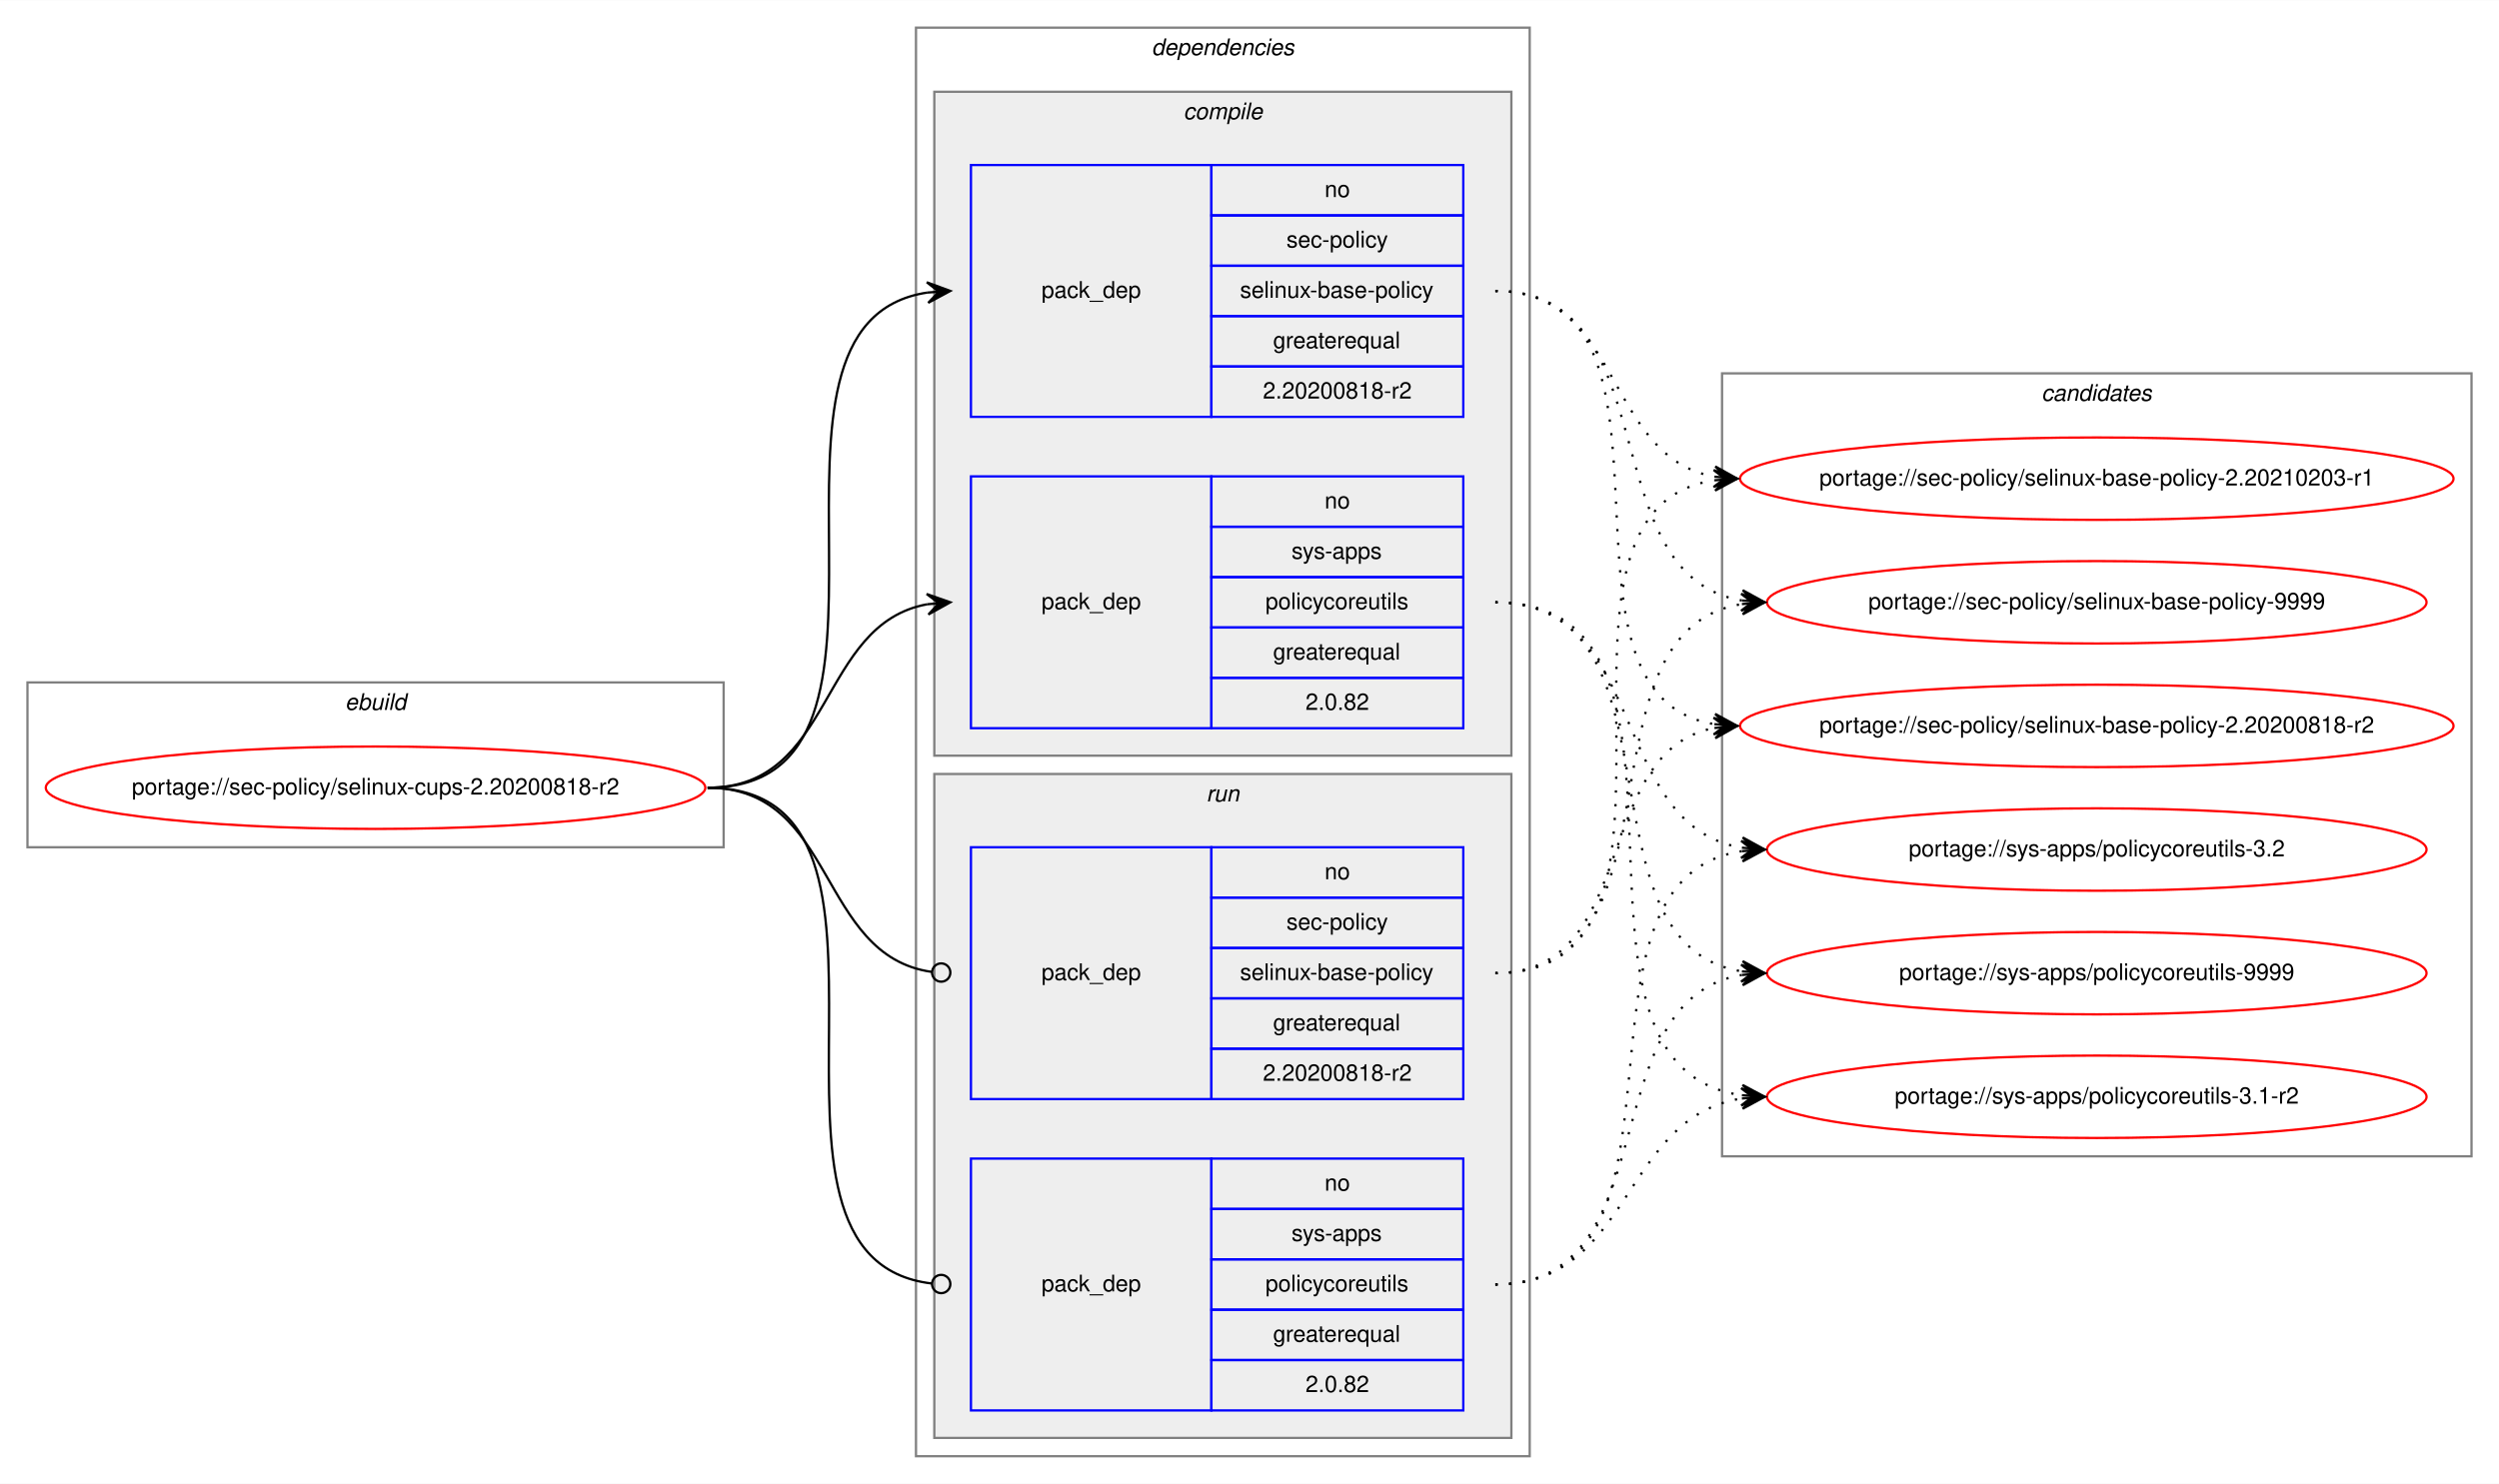
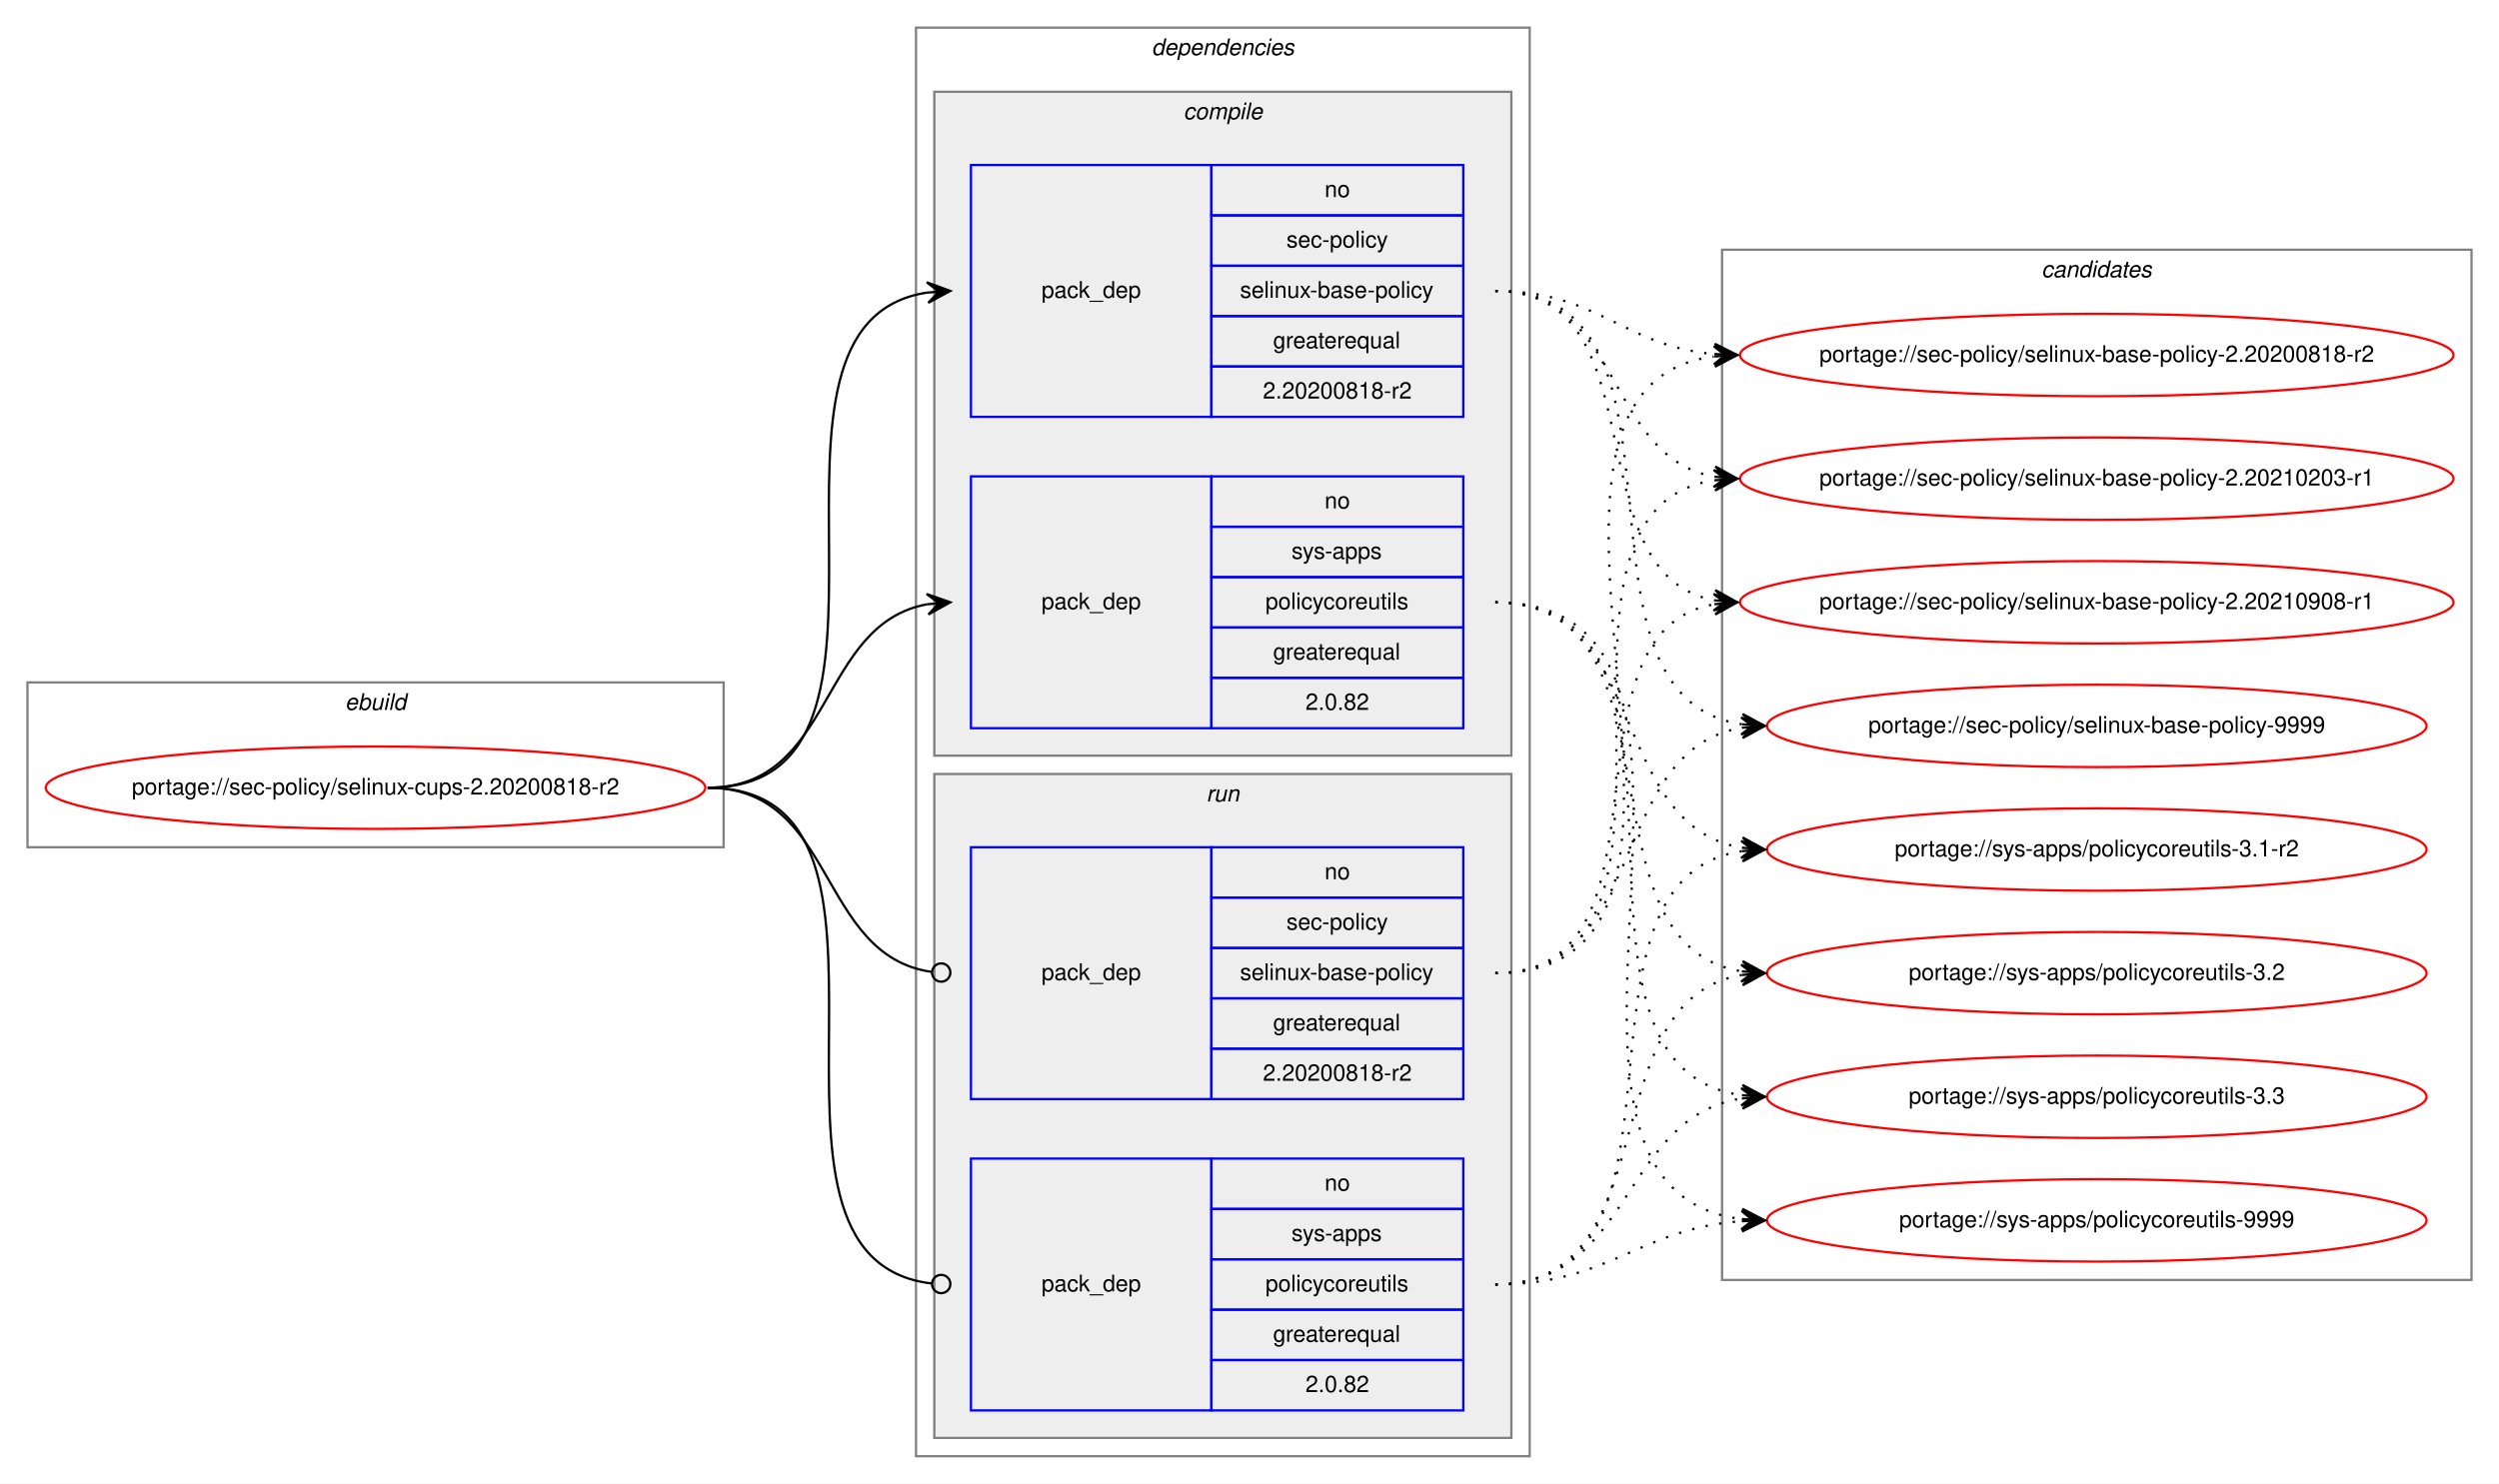
<svg xmlns="http://www.w3.org/2000/svg" xmlns:xlink="http://www.w3.org/1999/xlink" width="1091pt" height="648pt" viewBox="0.00 0.00 1091.28 648.00">
  <g id="graph0" class="graph" transform="scale(1 1) rotate(0) translate(4 644)">
    <polygon fill="white" stroke="transparent" points="-4,4 -4,-644 1087.28,-644 1087.28,4 -4,4" />
    <g id="clust1" class="cluster">
      <polygon fill="none" stroke="gray" points="8,-274 8,-346 312,-346 312,-274 8,-274" />
      <text text-anchor="start" x="146.66" y="-334" font-family="Helvetica,sans-Serif" font-style="italic" font-size="10.00">ebuild</text>
    </g>
    <g id="clust2" class="cluster">
      <polygon fill="none" stroke="gray" points="396,-8 396,-632 664,-632 664,-8 396,-8" />
      <text text-anchor="start" x="498.88" y="-620" font-family="Helvetica,sans-Serif" font-style="italic" font-size="10.00">dependencies</text>
    </g>
    <g id="clust3" class="cluster">
      <polygon fill="#eeeeee" stroke="gray" points="404,-314 404,-604 656,-604 656,-314 404,-314" />
      <text text-anchor="start" x="512.78" y="-592" font-family="Helvetica,sans-Serif" font-style="italic" font-size="10.00">compile</text>
    </g>
    <g id="clust7" class="cluster">
      <polygon fill="#eeeeee" stroke="gray" points="404,-16 404,-306 656,-306 656,-16 404,-16" />
      <text text-anchor="start" x="522.78" y="-294" font-family="Helvetica,sans-Serif" font-style="italic" font-size="10.00">run</text>
    </g>
    <g id="clust10" class="cluster">
-       <polygon fill="none" stroke="gray" points="748,-139 748,-481 1075.28,-481 1075.28,-139 748,-139" />
-       <text text-anchor="start" x="887.47" y="-469" font-family="Helvetica,sans-Serif" font-style="italic" font-size="10.00">candidates</text>
+       <polygon fill="none" stroke="gray" points="748,-85 748,-535 1075.28,-535 1075.28,-85 748,-85" />
+       <text text-anchor="start" x="887.47" y="-523" font-family="Helvetica,sans-Serif" font-style="italic" font-size="10.00">candidates</text>
    </g>
    <g id="node1" class="node">
      <g id="a_node1">
        <a xlink:href="../sec-policy/selinux-cups-2.20200818-r2.svg" xlink:title="portage://sec-policy/selinux-cups-2.20200818-r2">
          <ellipse fill="none" stroke="red" cx="160" cy="-300" rx="144" ry="18" />
          <text text-anchor="middle" x="160" y="-297" font-family="Helvetica,sans-Serif" font-size="10.00">portage://sec-policy/selinux-cups-2.20200818-r2</text>
        </a>
      </g>
    </g>
    <g id="node2" class="node">
      <polygon fill="none" stroke="blue" points="420,-462 420,-572 525,-572 525,-462 420,-462" />
      <text text-anchor="start" x="450.82" y="-514" font-family="Helvetica,sans-Serif" font-size="10.00">pack_dep</text>
      <polygon fill="none" stroke="blue" points="525,-550 525,-572 635,-572 635,-550 525,-550" />
      <text text-anchor="start" x="574.44" y="-558" font-family="Helvetica,sans-Serif" font-size="10.00">no</text>
      <polygon fill="none" stroke="blue" points="525,-528 525,-550 635,-550 635,-528 525,-528" />
      <text text-anchor="start" x="557.78" y="-536" font-family="Helvetica,sans-Serif" font-size="10.00">sec-policy</text>
      <polygon fill="none" stroke="blue" points="525,-506 525,-528 635,-528 635,-506 525,-506" />
      <text text-anchor="start" x="537.5" y="-514" font-family="Helvetica,sans-Serif" font-size="10.00">selinux-base-policy</text>
      <polygon fill="none" stroke="blue" points="525,-484 525,-506 635,-506 635,-484 525,-484" />
      <text text-anchor="start" x="551.94" y="-492" font-family="Helvetica,sans-Serif" font-size="10.00">greaterequal</text>
      <polygon fill="none" stroke="blue" points="525,-462 525,-484 635,-484 635,-462 525,-462" />
      <text text-anchor="start" x="547.49" y="-470" font-family="Helvetica,sans-Serif" font-size="10.00">2.20200818-r2</text>
    </g>
    <g id="edge1" class="edge">
      <path fill="none" stroke="black" d="M305,-300C408.77,-300 310.64,-502.83 401.01,-516.3" />
      <polygon fill="black" stroke="black" points="411,-517 400.71,-520.79 406.01,-516.65 401.02,-516.3 401.02,-516.3 401.02,-516.3 406.01,-516.65 401.34,-511.81 411,-517 411,-517" />
    </g>
    <g id="node3" class="node">
      <polygon fill="none" stroke="blue" points="420,-326 420,-436 525,-436 525,-326 420,-326" />
      <text text-anchor="start" x="450.82" y="-378" font-family="Helvetica,sans-Serif" font-size="10.00">pack_dep</text>
      <polygon fill="none" stroke="blue" points="525,-414 525,-436 635,-436 635,-414 525,-414" />
      <text text-anchor="start" x="574.44" y="-422" font-family="Helvetica,sans-Serif" font-size="10.00">no</text>
      <polygon fill="none" stroke="blue" points="525,-392 525,-414 635,-414 635,-392 525,-392" />
      <text text-anchor="start" x="560" y="-400" font-family="Helvetica,sans-Serif" font-size="10.00">sys-apps</text>
      <polygon fill="none" stroke="blue" points="525,-370 525,-392 635,-392 635,-370 525,-370" />
      <text text-anchor="start" x="548.61" y="-378" font-family="Helvetica,sans-Serif" font-size="10.00">policycoreutils</text>
      <polygon fill="none" stroke="blue" points="525,-348 525,-370 635,-370 635,-348 525,-348" />
      <text text-anchor="start" x="551.94" y="-356" font-family="Helvetica,sans-Serif" font-size="10.00">greaterequal</text>
      <polygon fill="none" stroke="blue" points="525,-326 525,-348 635,-348 635,-326 525,-326" />
      <text text-anchor="start" x="566.1" y="-334" font-family="Helvetica,sans-Serif" font-size="10.00">2.0.82</text>
    </g>
    <g id="edge2" class="edge">
      <path fill="none" stroke="black" d="M305,-300C360.7,-300 352.97,-371.49 400.99,-380.15" />
      <polygon fill="black" stroke="black" points="411,-381 400.65,-384.63 406.02,-380.57 401.04,-380.15 401.04,-380.15 401.04,-380.15 406.02,-380.57 401.42,-375.67 411,-381 411,-381" />
    </g>
    <g id="node4" class="node">
      <polygon fill="none" stroke="blue" points="420,-164 420,-274 525,-274 525,-164 420,-164" />
      <text text-anchor="start" x="450.82" y="-216" font-family="Helvetica,sans-Serif" font-size="10.00">pack_dep</text>
      <polygon fill="none" stroke="blue" points="525,-252 525,-274 635,-274 635,-252 525,-252" />
      <text text-anchor="start" x="574.44" y="-260" font-family="Helvetica,sans-Serif" font-size="10.00">no</text>
      <polygon fill="none" stroke="blue" points="525,-230 525,-252 635,-252 635,-230 525,-230" />
      <text text-anchor="start" x="557.78" y="-238" font-family="Helvetica,sans-Serif" font-size="10.00">sec-policy</text>
      <polygon fill="none" stroke="blue" points="525,-208 525,-230 635,-230 635,-208 525,-208" />
      <text text-anchor="start" x="537.5" y="-216" font-family="Helvetica,sans-Serif" font-size="10.00">selinux-base-policy</text>
      <polygon fill="none" stroke="blue" points="525,-186 525,-208 635,-208 635,-186 525,-186" />
      <text text-anchor="start" x="551.94" y="-194" font-family="Helvetica,sans-Serif" font-size="10.00">greaterequal</text>
      <polygon fill="none" stroke="blue" points="525,-164 525,-186 635,-186 635,-164 525,-164" />
      <text text-anchor="start" x="547.49" y="-172" font-family="Helvetica,sans-Serif" font-size="10.00">2.20200818-r2</text>
    </g>
    <g id="edge3" class="edge">
      <path fill="none" stroke="black" d="M305,-300C361.4,-300 352.77,-226.72 402.81,-219.56" />
      <ellipse fill="none" stroke="black" cx="407.01" cy="-219.27" rx="4" ry="4" />
    </g>
    <g id="node5" class="node">
      <polygon fill="none" stroke="blue" points="420,-28 420,-138 525,-138 525,-28 420,-28" />
      <text text-anchor="start" x="450.82" y="-80" font-family="Helvetica,sans-Serif" font-size="10.00">pack_dep</text>
      <polygon fill="none" stroke="blue" points="525,-116 525,-138 635,-138 635,-116 525,-116" />
      <text text-anchor="start" x="574.44" y="-124" font-family="Helvetica,sans-Serif" font-size="10.00">no</text>
      <polygon fill="none" stroke="blue" points="525,-94 525,-116 635,-116 635,-94 525,-94" />
      <text text-anchor="start" x="560" y="-102" font-family="Helvetica,sans-Serif" font-size="10.00">sys-apps</text>
      <polygon fill="none" stroke="blue" points="525,-72 525,-94 635,-94 635,-72 525,-72" />
      <text text-anchor="start" x="548.61" y="-80" font-family="Helvetica,sans-Serif" font-size="10.00">policycoreutils</text>
      <polygon fill="none" stroke="blue" points="525,-50 525,-72 635,-72 635,-50 525,-50" />
      <text text-anchor="start" x="551.94" y="-58" font-family="Helvetica,sans-Serif" font-size="10.00">greaterequal</text>
      <polygon fill="none" stroke="blue" points="525,-28 525,-50 635,-50 635,-28 525,-28" />
      <text text-anchor="start" x="566.1" y="-36" font-family="Helvetica,sans-Serif" font-size="10.00">2.0.82</text>
    </g>
    <g id="edge4" class="edge">
      <path fill="none" stroke="black" d="M305,-300C409.51,-300 309.24,-94.29 402.95,-83.44" />
      <ellipse fill="none" stroke="black" cx="407.01" cy="-83.22" rx="4" ry="4" />
    </g>
    <g id="node6" class="node">
      <g id="a_node6">
        <a xlink:href="../sec-policy/selinux-base-policy-2.20200818-r2.svg" xlink:title="portage://sec-policy/selinux-base-policy-2.20200818-r2">
-           <ellipse fill="none" stroke="red" cx="911.64" cy="-327" rx="155.78" ry="18" />
-           <text text-anchor="middle" x="911.64" y="-324" font-family="Helvetica,sans-Serif" font-size="10.00">portage://sec-policy/selinux-base-policy-2.20200818-r2</text>
+           <ellipse fill="none" stroke="red" cx="911.64" cy="-489" rx="155.78" ry="18" />
+           <text text-anchor="middle" x="911.64" y="-486" font-family="Helvetica,sans-Serif" font-size="10.00">portage://sec-policy/selinux-base-policy-2.20200818-r2</text>
        </a>
      </g>
    </g>
    <g id="edge5" class="edge">
-       <path fill="none" stroke="black" stroke-dasharray="1,5" d="M649,-517C742.03,-517 664.27,-340.84 744.63,-327.77" />
-       <polygon fill="black" stroke="black" points="754.64,-327 745.01,-332.25 749.66,-327.38 744.67,-327.76 744.67,-327.76 744.67,-327.76 749.66,-327.38 744.33,-323.28 754.64,-327 754.64,-327" />
+       <path fill="none" stroke="black" stroke-dasharray="1,5" d="M649,-517C693.97,-517 704.59,-493 744.46,-489.44" />
+       <polygon fill="black" stroke="black" points="754.64,-489 744.84,-493.93 749.65,-489.22 744.65,-489.43 744.65,-489.43 744.65,-489.43 749.65,-489.22 744.46,-484.94 754.64,-489 754.64,-489" />
    </g>
    <g id="node7" class="node">
      <g id="a_node7">
        <a xlink:href="../sec-policy/selinux-base-policy-2.20210203-r1.svg" xlink:title="portage://sec-policy/selinux-base-policy-2.20210203-r1">
          <ellipse fill="none" stroke="red" cx="911.64" cy="-435" rx="155.78" ry="18" />
          <text text-anchor="middle" x="911.64" y="-432" font-family="Helvetica,sans-Serif" font-size="10.00">portage://sec-policy/selinux-base-policy-2.20210203-r1</text>
        </a>
      </g>
    </g>
    <g id="edge6" class="edge">
      <path fill="none" stroke="black" stroke-dasharray="1,5" d="M649,-517C704.84,-517 696.54,-444.63 744.61,-435.87" />
      <polygon fill="black" stroke="black" points="754.64,-435 745.07,-440.34 749.66,-435.43 744.68,-435.86 744.68,-435.86 744.68,-435.86 749.66,-435.43 744.29,-431.38 754.64,-435 754.64,-435" />
    </g>
    <g id="node8" class="node">
      <g id="a_node8">
-         <a xlink:href="../sec-policy/selinux-base-policy-9999.svg" xlink:title="portage://sec-policy/selinux-base-policy-9999">
-           <ellipse fill="none" stroke="red" cx="911.64" cy="-381" rx="144" ry="18" />
-           <text text-anchor="middle" x="911.64" y="-378" font-family="Helvetica,sans-Serif" font-size="10.00">portage://sec-policy/selinux-base-policy-9999</text>
+         <a xlink:href="../sec-policy/selinux-base-policy-2.20210908-r1.svg" xlink:title="portage://sec-policy/selinux-base-policy-2.20210908-r1">
+           <ellipse fill="none" stroke="red" cx="911.64" cy="-381" rx="155.78" ry="18" />
+           <text text-anchor="middle" x="911.64" y="-378" font-family="Helvetica,sans-Serif" font-size="10.00">portage://sec-policy/selinux-base-policy-2.20210908-r1</text>
        </a>
      </g>
    </g>
    <g id="edge7" class="edge">
-       <path fill="none" stroke="black" stroke-dasharray="1,5" d="M649,-517C725.33,-517 690.27,-392.94 756.59,-381.8" />
-       <polygon fill="black" stroke="black" points="766.64,-381 757.03,-386.28 761.66,-381.4 756.67,-381.79 756.67,-381.79 756.67,-381.79 761.66,-381.4 756.32,-377.31 766.64,-381 766.64,-381" />
+       <path fill="none" stroke="black" stroke-dasharray="1,5" d="M649,-517C721.95,-517 682.28,-393.45 744.67,-381.87" />
+       <polygon fill="black" stroke="black" points="754.64,-381 745.07,-386.35 749.66,-381.43 744.68,-381.87 744.68,-381.87 744.68,-381.87 749.66,-381.43 744.29,-377.38 754.64,-381 754.64,-381" />
    </g>
    <g id="node9" class="node">
      <g id="a_node9">
-         <a xlink:href="../sys-apps/policycoreutils-3.1-r2.svg" xlink:title="portage://sys-apps/policycoreutils-3.1-r2">
-           <ellipse fill="none" stroke="red" cx="911.64" cy="-165" rx="144" ry="18" />
-           <text text-anchor="middle" x="911.64" y="-162" font-family="Helvetica,sans-Serif" font-size="10.00">portage://sys-apps/policycoreutils-3.1-r2</text>
+         <a xlink:href="../sec-policy/selinux-base-policy-9999.svg" xlink:title="portage://sec-policy/selinux-base-policy-9999">
+           <ellipse fill="none" stroke="red" cx="911.64" cy="-327" rx="144" ry="18" />
+           <text text-anchor="middle" x="911.64" y="-324" font-family="Helvetica,sans-Serif" font-size="10.00">portage://sec-policy/selinux-base-policy-9999</text>
        </a>
      </g>
    </g>
    <g id="edge8" class="edge">
-       <path fill="none" stroke="black" stroke-dasharray="1,5" d="M649,-381C754.69,-381 663.8,-179.11 756.43,-165.7" />
-       <polygon fill="black" stroke="black" points="766.64,-165 756.97,-170.17 761.65,-165.34 756.66,-165.68 756.66,-165.68 756.66,-165.68 761.65,-165.34 756.36,-161.19 766.64,-165 766.64,-165" />
+       <path fill="none" stroke="black" stroke-dasharray="1,5" d="M649,-517C744.73,-517 672.94,-340.48 756.56,-327.73" />
+       <polygon fill="black" stroke="black" points="766.64,-327 756.99,-332.21 761.65,-327.36 756.67,-327.72 756.67,-327.72 756.67,-327.72 761.65,-327.36 756.34,-323.23 766.64,-327 766.64,-327" />
    </g>
    <g id="node10" class="node">
      <g id="a_node10">
-         <a xlink:href="../sys-apps/policycoreutils-3.2.svg" xlink:title="portage://sys-apps/policycoreutils-3.2">
+         <a xlink:href="../sys-apps/policycoreutils-3.1-r2.svg" xlink:title="portage://sys-apps/policycoreutils-3.1-r2">
          <ellipse fill="none" stroke="red" cx="911.64" cy="-273" rx="144" ry="18" />
-           <text text-anchor="middle" x="911.64" y="-270" font-family="Helvetica,sans-Serif" font-size="10.00">portage://sys-apps/policycoreutils-3.2</text>
+           <text text-anchor="middle" x="911.64" y="-270" font-family="Helvetica,sans-Serif" font-size="10.00">portage://sys-apps/policycoreutils-3.1-r2</text>
        </a>
      </g>
    </g>
    <g id="edge9" class="edge">
      <path fill="none" stroke="black" stroke-dasharray="1,5" d="M649,-381C716.37,-381 697.89,-283.69 756.54,-273.81" />
      <polygon fill="black" stroke="black" points="766.64,-273 757.03,-278.28 761.66,-273.4 756.67,-273.8 756.67,-273.8 756.67,-273.8 761.66,-273.4 756.31,-269.31 766.64,-273 766.64,-273" />
    </g>
    <g id="node11" class="node">
      <g id="a_node11">
-         <a xlink:href="../sys-apps/policycoreutils-9999.svg" xlink:title="portage://sys-apps/policycoreutils-9999">
+         <a xlink:href="../sys-apps/policycoreutils-3.2.svg" xlink:title="portage://sys-apps/policycoreutils-3.2">
          <ellipse fill="none" stroke="red" cx="911.64" cy="-219" rx="144" ry="18" />
-           <text text-anchor="middle" x="911.64" y="-216" font-family="Helvetica,sans-Serif" font-size="10.00">portage://sys-apps/policycoreutils-9999</text>
+           <text text-anchor="middle" x="911.64" y="-216" font-family="Helvetica,sans-Serif" font-size="10.00">portage://sys-apps/policycoreutils-3.2</text>
        </a>
      </g>
    </g>
    <g id="edge10" class="edge">
      <path fill="none" stroke="black" stroke-dasharray="1,5" d="M649,-381C734.33,-381 682.36,-232.02 756.43,-219.8" />
      <polygon fill="black" stroke="black" points="766.64,-219 757.02,-224.26 761.66,-219.39 756.67,-219.78 756.67,-219.78 756.67,-219.78 761.66,-219.39 756.32,-215.29 766.64,-219 766.64,-219" />
    </g>
+     <g id="node12" class="node">
+       <g id="a_node12">
+         <a xlink:href="../sys-apps/policycoreutils-3.3.svg" xlink:title="portage://sys-apps/policycoreutils-3.3">
+           <ellipse fill="none" stroke="red" cx="911.64" cy="-165" rx="144" ry="18" />
+           <text text-anchor="middle" x="911.64" y="-162" font-family="Helvetica,sans-Serif" font-size="10.00">portage://sys-apps/policycoreutils-3.3</text>
+         </a>
+       </g>
+     </g>
    <g id="edge11" class="edge">
-       <path fill="none" stroke="black" stroke-dasharray="1,5" d="M649,-219C712.47,-219 690.34,-315.51 744.45,-326.07" />
-       <polygon fill="black" stroke="black" points="754.64,-327 744.27,-330.57 749.66,-326.54 744.68,-326.09 744.68,-326.09 744.68,-326.09 749.66,-326.54 745.09,-321.61 754.64,-327 754.64,-327" />
+       <path fill="none" stroke="black" stroke-dasharray="1,5" d="M649,-381C754.69,-381 663.8,-179.11 756.43,-165.7" />
+       <polygon fill="black" stroke="black" points="766.64,-165 756.97,-170.17 761.65,-165.34 756.66,-165.68 756.66,-165.68 756.66,-165.68 761.65,-165.34 756.36,-161.19 766.64,-165 766.64,-165" />
+     </g>
+     <g id="node13" class="node">
+       <g id="a_node13">
+         <a xlink:href="../sys-apps/policycoreutils-9999.svg" xlink:title="portage://sys-apps/policycoreutils-9999">
+           <ellipse fill="none" stroke="red" cx="911.64" cy="-111" rx="144" ry="18" />
+           <text text-anchor="middle" x="911.64" y="-108" font-family="Helvetica,sans-Serif" font-size="10.00">portage://sys-apps/policycoreutils-9999</text>
+         </a>
+       </g>
    </g>
    <g id="edge12" class="edge">
+       <path fill="none" stroke="black" stroke-dasharray="1,5" d="M649,-381C776.32,-381 643.42,-125.56 756.51,-111.59" />
+       <polygon fill="black" stroke="black" points="766.64,-111 756.92,-116.08 761.65,-111.29 756.66,-111.59 756.66,-111.59 756.66,-111.59 761.65,-111.29 756.39,-107.09 766.64,-111 766.64,-111" />
+     </g>
+     <g id="edge13" class="edge">
+       <path fill="none" stroke="black" stroke-dasharray="1,5" d="M649,-219C774.21,-219 634.17,-473.92 744.36,-488.36" />
+       <polygon fill="black" stroke="black" points="754.64,-489 744.38,-492.87 749.65,-488.69 744.66,-488.38 744.66,-488.38 744.66,-488.38 749.65,-488.69 744.94,-483.89 754.64,-489 754.64,-489" />
+     </g>
+     <g id="edge14" class="edge">
      <path fill="none" stroke="black" stroke-dasharray="1,5" d="M649,-219C752.21,-219 654.91,-420.49 744.42,-434.26" />
      <polygon fill="black" stroke="black" points="754.64,-435 744.34,-438.77 749.65,-434.64 744.67,-434.28 744.67,-434.28 744.67,-434.28 749.65,-434.64 744.99,-429.79 754.64,-435 754.64,-435" />
    </g>
-     <g id="edge13" class="edge">
-       <path fill="none" stroke="black" stroke-dasharray="1,5" d="M649,-219C734.33,-219 682.36,-367.98 756.43,-380.2" />
-       <polygon fill="black" stroke="black" points="766.64,-381 756.32,-384.71 761.66,-380.61 756.67,-380.22 756.67,-380.22 756.67,-380.22 761.66,-380.61 757.02,-375.74 766.64,-381 766.64,-381" />
-     </g>
-     <g id="edge14" class="edge">
+     <g id="edge15" class="edge">
+       <path fill="none" stroke="black" stroke-dasharray="1,5" d="M649,-219C731.26,-219 674.1,-367.38 744.38,-380.13" />
+       <polygon fill="black" stroke="black" points="754.64,-381 744.3,-384.64 749.66,-380.58 744.68,-380.15 744.68,-380.15 744.68,-380.15 749.66,-380.58 745.06,-375.67 754.64,-381 754.64,-381" />
+     </g>
+     <g id="edge16" class="edge">
+       <path fill="none" stroke="black" stroke-dasharray="1,5" d="M649,-219C716.37,-219 697.89,-316.31 756.54,-326.19" />
+       <polygon fill="black" stroke="black" points="766.64,-327 756.31,-330.69 761.66,-326.6 756.67,-326.2 756.67,-326.2 756.67,-326.2 761.66,-326.6 757.03,-321.72 766.64,-327 766.64,-327" />
+     </g>
+     <g id="edge17" class="edge">
+       <path fill="none" stroke="black" stroke-dasharray="1,5" d="M649,-83C744.73,-83 672.94,-259.52 756.56,-272.27" />
+       <polygon fill="black" stroke="black" points="766.64,-273 756.34,-276.77 761.65,-272.64 756.67,-272.28 756.67,-272.28 756.67,-272.28 761.65,-272.64 756.99,-267.79 766.64,-273 766.64,-273" />
+     </g>
+     <g id="edge18" class="edge">
+       <path fill="none" stroke="black" stroke-dasharray="1,5" d="M649,-83C725.33,-83 690.27,-207.06 756.59,-218.2" />
+       <polygon fill="black" stroke="black" points="766.64,-219 756.32,-222.69 761.66,-218.6 756.67,-218.21 756.67,-218.21 756.67,-218.21 761.66,-218.6 757.03,-213.72 766.64,-219 766.64,-219" />
+     </g>
+     <g id="edge19" class="edge">
      <path fill="none" stroke="black" stroke-dasharray="1,5" d="M649,-83C709.12,-83 703.79,-155.97 756.49,-164.24" />
      <polygon fill="black" stroke="black" points="766.64,-165 756.33,-168.74 761.66,-164.63 756.67,-164.25 756.67,-164.25 756.67,-164.25 761.66,-164.63 757,-159.77 766.64,-165 766.64,-165" />
    </g>
-     <g id="edge15" class="edge">
-       <path fill="none" stroke="black" stroke-dasharray="1,5" d="M649,-83C744.73,-83 672.94,-259.52 756.56,-272.27" />
-       <polygon fill="black" stroke="black" points="766.64,-273 756.34,-276.77 761.65,-272.64 756.67,-272.28 756.67,-272.28 756.67,-272.28 761.65,-272.64 756.99,-267.79 766.64,-273 766.64,-273" />
-     </g>
-     <g id="edge16" class="edge">
-       <path fill="none" stroke="black" stroke-dasharray="1,5" d="M649,-83C725.33,-83 690.27,-207.06 756.59,-218.2" />
-       <polygon fill="black" stroke="black" points="766.64,-219 756.32,-222.69 761.66,-218.6 756.67,-218.21 756.67,-218.21 756.67,-218.21 761.66,-218.6 757.03,-213.72 766.64,-219 766.64,-219" />
+     <g id="edge20" class="edge">
+       <path fill="none" stroke="black" stroke-dasharray="1,5" d="M649,-83C699.18,-83 711.36,-107.4 756.49,-110.65" />
+       <polygon fill="black" stroke="black" points="766.64,-111 756.49,-115.15 761.64,-110.83 756.65,-110.65 756.65,-110.65 756.65,-110.65 761.64,-110.83 756.8,-106.15 766.64,-111 766.64,-111" />
    </g>
  </g>
</svg>
